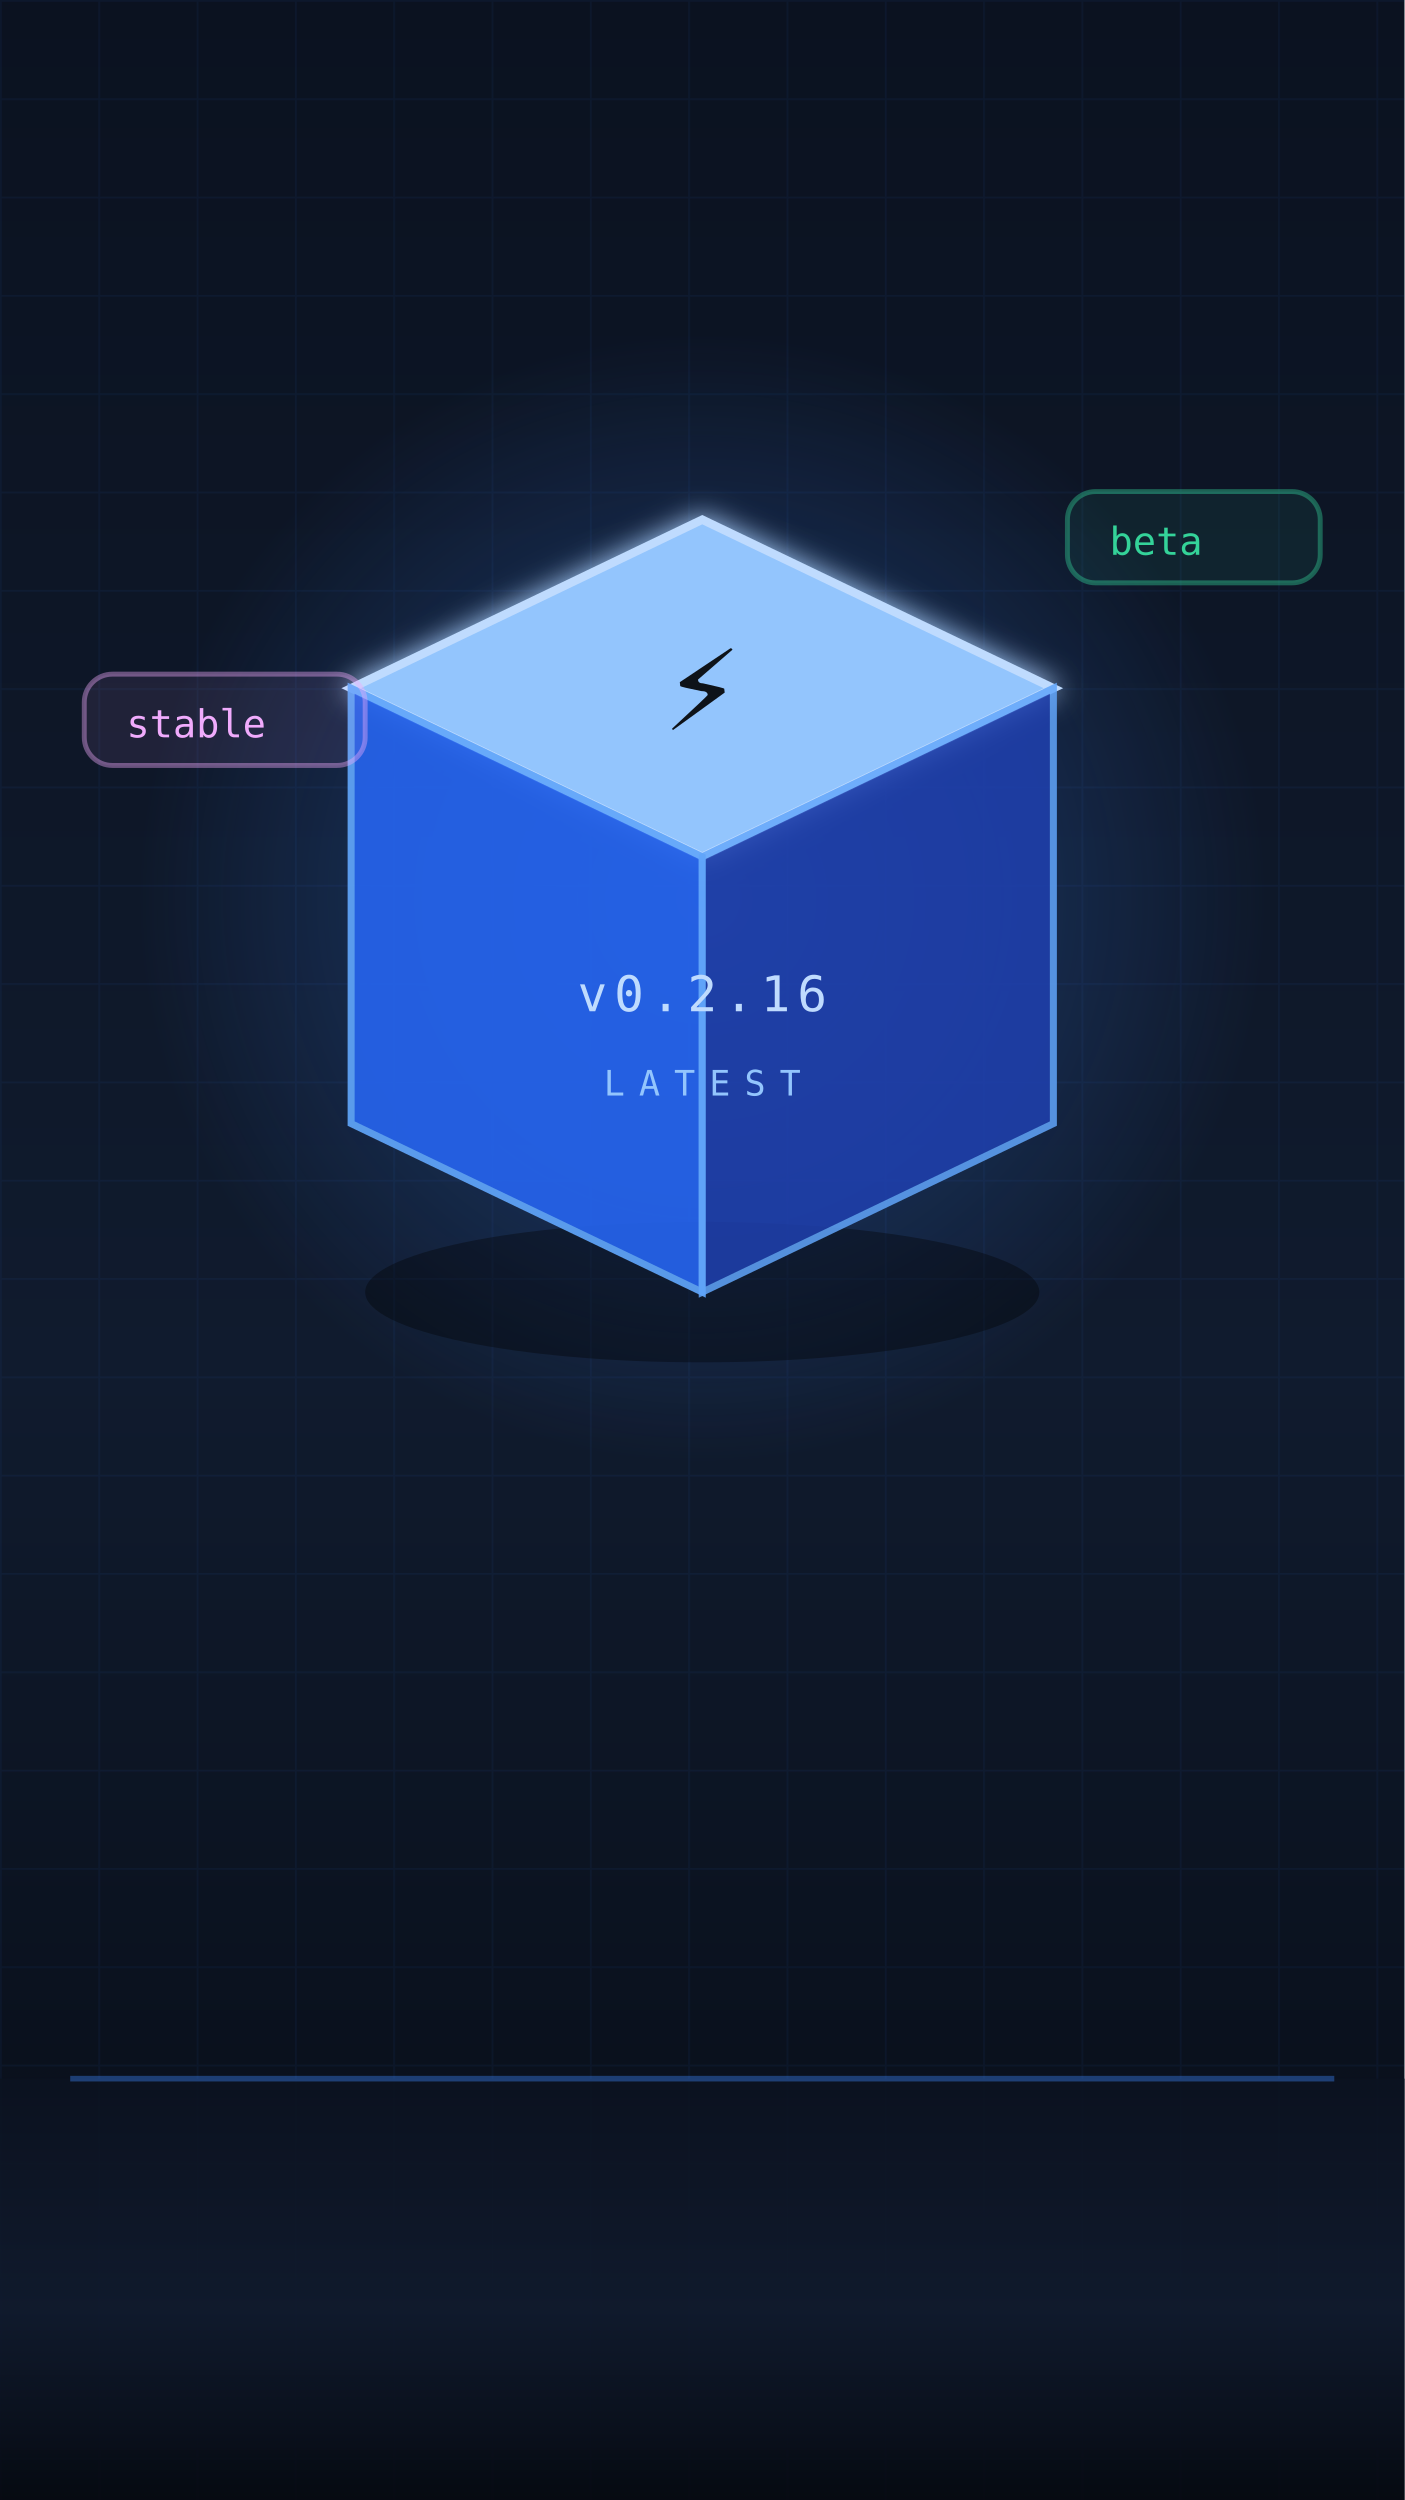
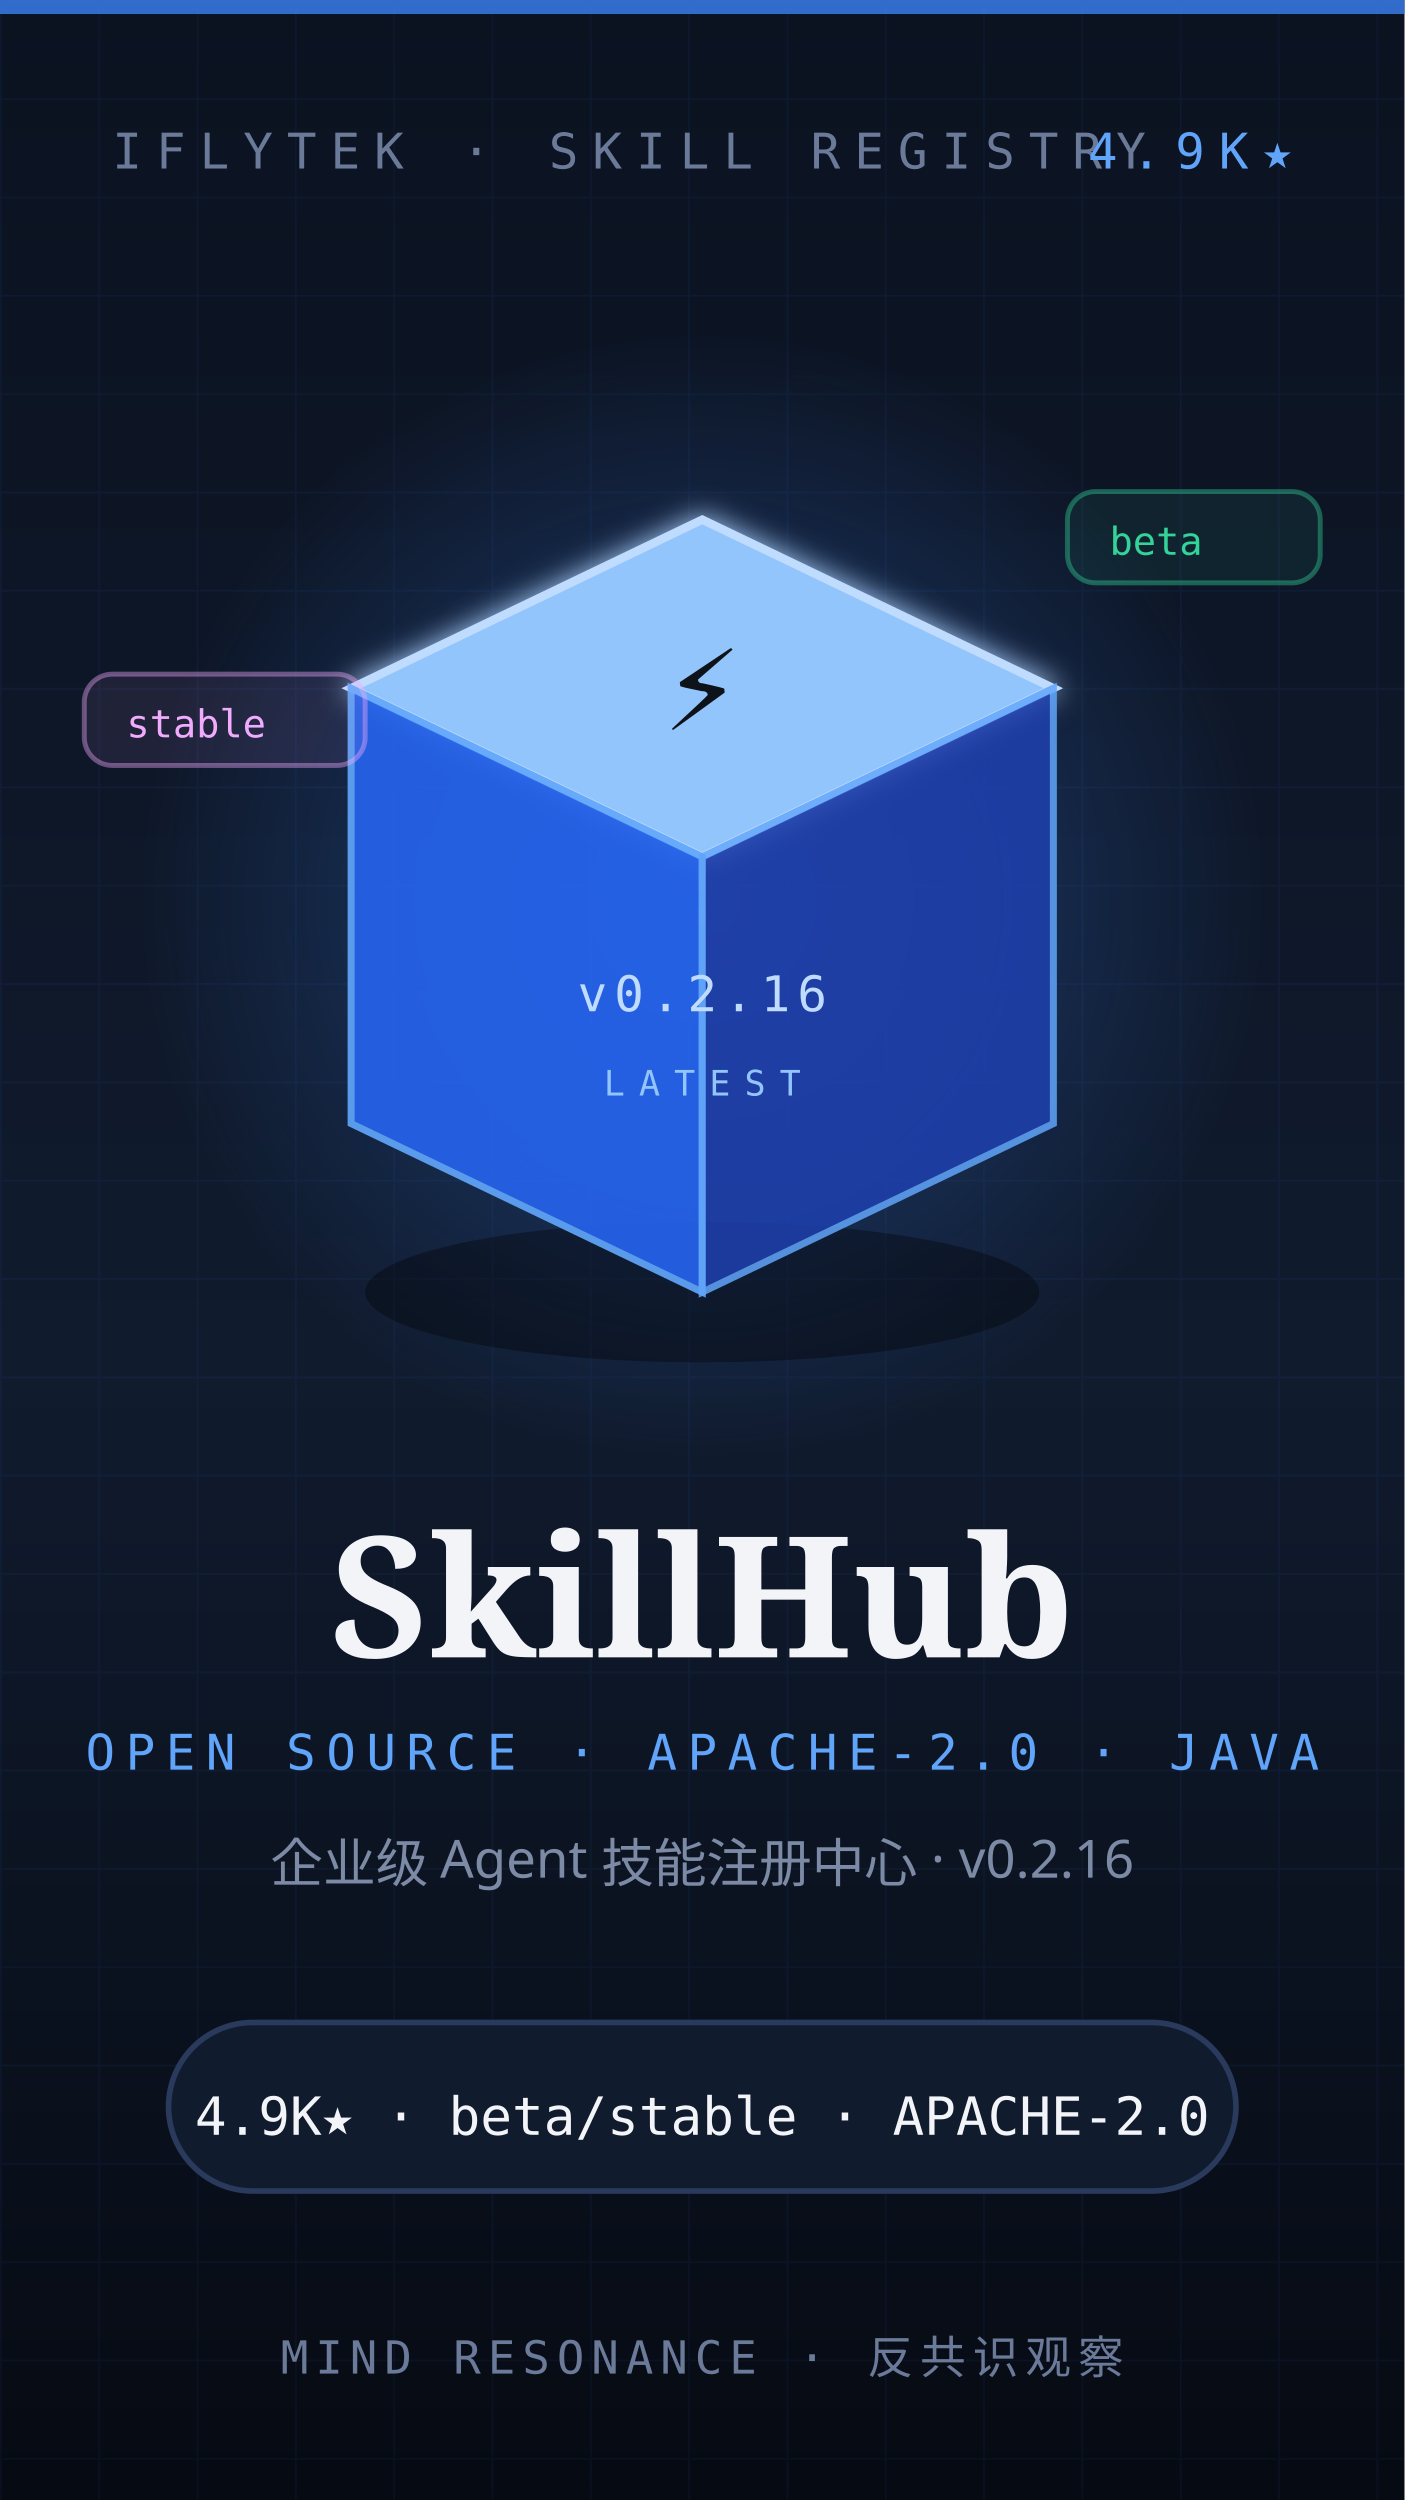
<svg xmlns="http://www.w3.org/2000/svg" width="200" height="356" viewBox="0 0 200 356" role="img" aria-label="SkillHub">
  <defs>
    <linearGradient id="bg" x1="0" y1="0" x2="0" y2="1">
      <stop offset="0" stop-color="#0B1220" />
      <stop offset="0.55" stop-color="#101B2E" />
      <stop offset="1" stop-color="#060A12" />
    </linearGradient>
    <linearGradient id="sh-grad" x1="0" y1="0" x2="1" y2="0">
      <stop offset="0" stop-color="#3B82F6" />
      <stop offset="0.5" stop-color="#60A5FA" />
      <stop offset="1" stop-color="#93C5FD" />
    </linearGradient>
    <radialGradient id="glow" cx="0.5" cy="0.5" r="0.5">
      <stop offset="0" stop-color="#3B82F6" stop-opacity="0.4" />
      <stop offset="1" stop-color="#3B82F6" stop-opacity="0" />
    </radialGradient>
    <filter id="neon" x="-80%" y="-80%" width="260%" height="260%">
      <feGaussianBlur stdDeviation="2" result="b" />
      <feMerge>
        <feMergeNode in="b" />
        <feMergeNode in="SourceGraphic" />
      </feMerge>
    </filter>
    <pattern id="grid" width="14" height="14" patternUnits="userSpaceOnUse">
      <path d="M14 0H0V14" fill="none" stroke="#3B82F6" stroke-opacity="0.06" stroke-width="0.5" />
    </pattern>
  </defs>
  <rect width="200" height="356" fill="url(#bg)" />
  <rect width="200" height="356" fill="url(#grid)" />
  <circle cx="100" cy="128" r="80" fill="url(#glow)" />
-   <g font-family="monospace" font-size="5.2" letter-spacing="1.6" fill="#6B7A99">
+   <rect x="0" y="0" width="200" height="2" fill="#3B82F6" opacity="0.8" />
+   <g font-family="monospace" font-size="7" letter-spacing="2" fill="#6B7A99">
+     <text x="16" y="24">IFLYTEK · SKILL REGISTRY</text>
+     <text x="184" y="24" text-anchor="end" fill="#60A5FA">4.9K★</text>
  </g>
  <g transform="translate(42,64)">
    <ellipse cx="58" cy="120" rx="48" ry="10" fill="#000" opacity="0.35" />
    <polygon points="58,10 108,34 58,58 8,34" fill="#93C5FD" stroke="#BFDBFE" stroke-width="1.2" filter="url(#neon)">
      <animate attributeName="opacity" values="0.75;1;0.75" dur="3s" repeatCount="indefinite" />
    </polygon>
    <polygon points="8,34 58,58 58,120 8,96" fill="#2563EB" stroke="#60A5FA" stroke-width="1" opacity="0.92" />
    <polygon points="108,34 58,58 58,120 108,96" fill="#1E40AF" stroke="#60A5FA" stroke-width="1" opacity="0.85" />
    <text x="58" y="40" text-anchor="middle" font-size="16" opacity="0.9">⚡</text>
    <text x="58" y="80" text-anchor="middle" font-family="monospace" font-size="7" fill="#BFDBFE" letter-spacing="1">v0.2.16</text>
    <text x="58" y="92" text-anchor="middle" font-family="monospace" font-size="5" fill="#93C5FD" letter-spacing="2">LATEST</text>
  </g>
  <g font-family="monospace" font-size="5.5">
    <rect x="152" y="70" width="36" height="13" rx="4" fill="#34D399" fill-opacity="0.08" stroke="#34D399" stroke-opacity="0.4" stroke-width="0.7" />
    <text x="158" y="79" fill="#34D399">beta</text>
    <rect x="12" y="96" width="40" height="13" rx="4" fill="#F0ABFC" fill-opacity="0.08" stroke="#F0ABFC" stroke-opacity="0.4" stroke-width="0.7" />
    <text x="18" y="105" fill="#F0ABFC">stable</text>
  </g>
-   <rect x="0" y="296" width="200" height="60" fill="url(#bg)" fill-opacity="0.92" />
-   <line x1="10" y1="296" x2="190" y2="296" stroke="#3B82F6" stroke-opacity="0.4" stroke-width="0.8" />
+   <text x="100" y="236" text-anchor="middle" font-family="Georgia,serif" font-size="24" font-weight="bold" fill="#F2F4F8">SkillHub</text>
+   <text x="100" y="252" text-anchor="middle" font-family="monospace" font-size="7" fill="#60A5FA" letter-spacing="1.5">OPEN SOURCE · APACHE-2.0 · JAVA</text>
+   <text x="100" y="268" text-anchor="middle" font-family="sans-serif" font-size="7.5" fill="#7C8AA5">企业级 Agent 技能注册中心 · v0.2.16</text>
+   <rect x="24" y="288" width="152" height="24" rx="12" fill="#101B2E" stroke="#2A3A5C" stroke-width="0.8" />
+   <text x="100" y="304" text-anchor="middle" font-family="monospace" font-size="7.5" fill="#F2F4F8">4.9K★ · beta/stable · APACHE-2.0</text>
+   <text x="100" y="338" text-anchor="middle" font-family="monospace" font-size="6.5" fill="#6B7A99" letter-spacing="1">MIND RESONANCE · 反共识观察</text>
</svg>
